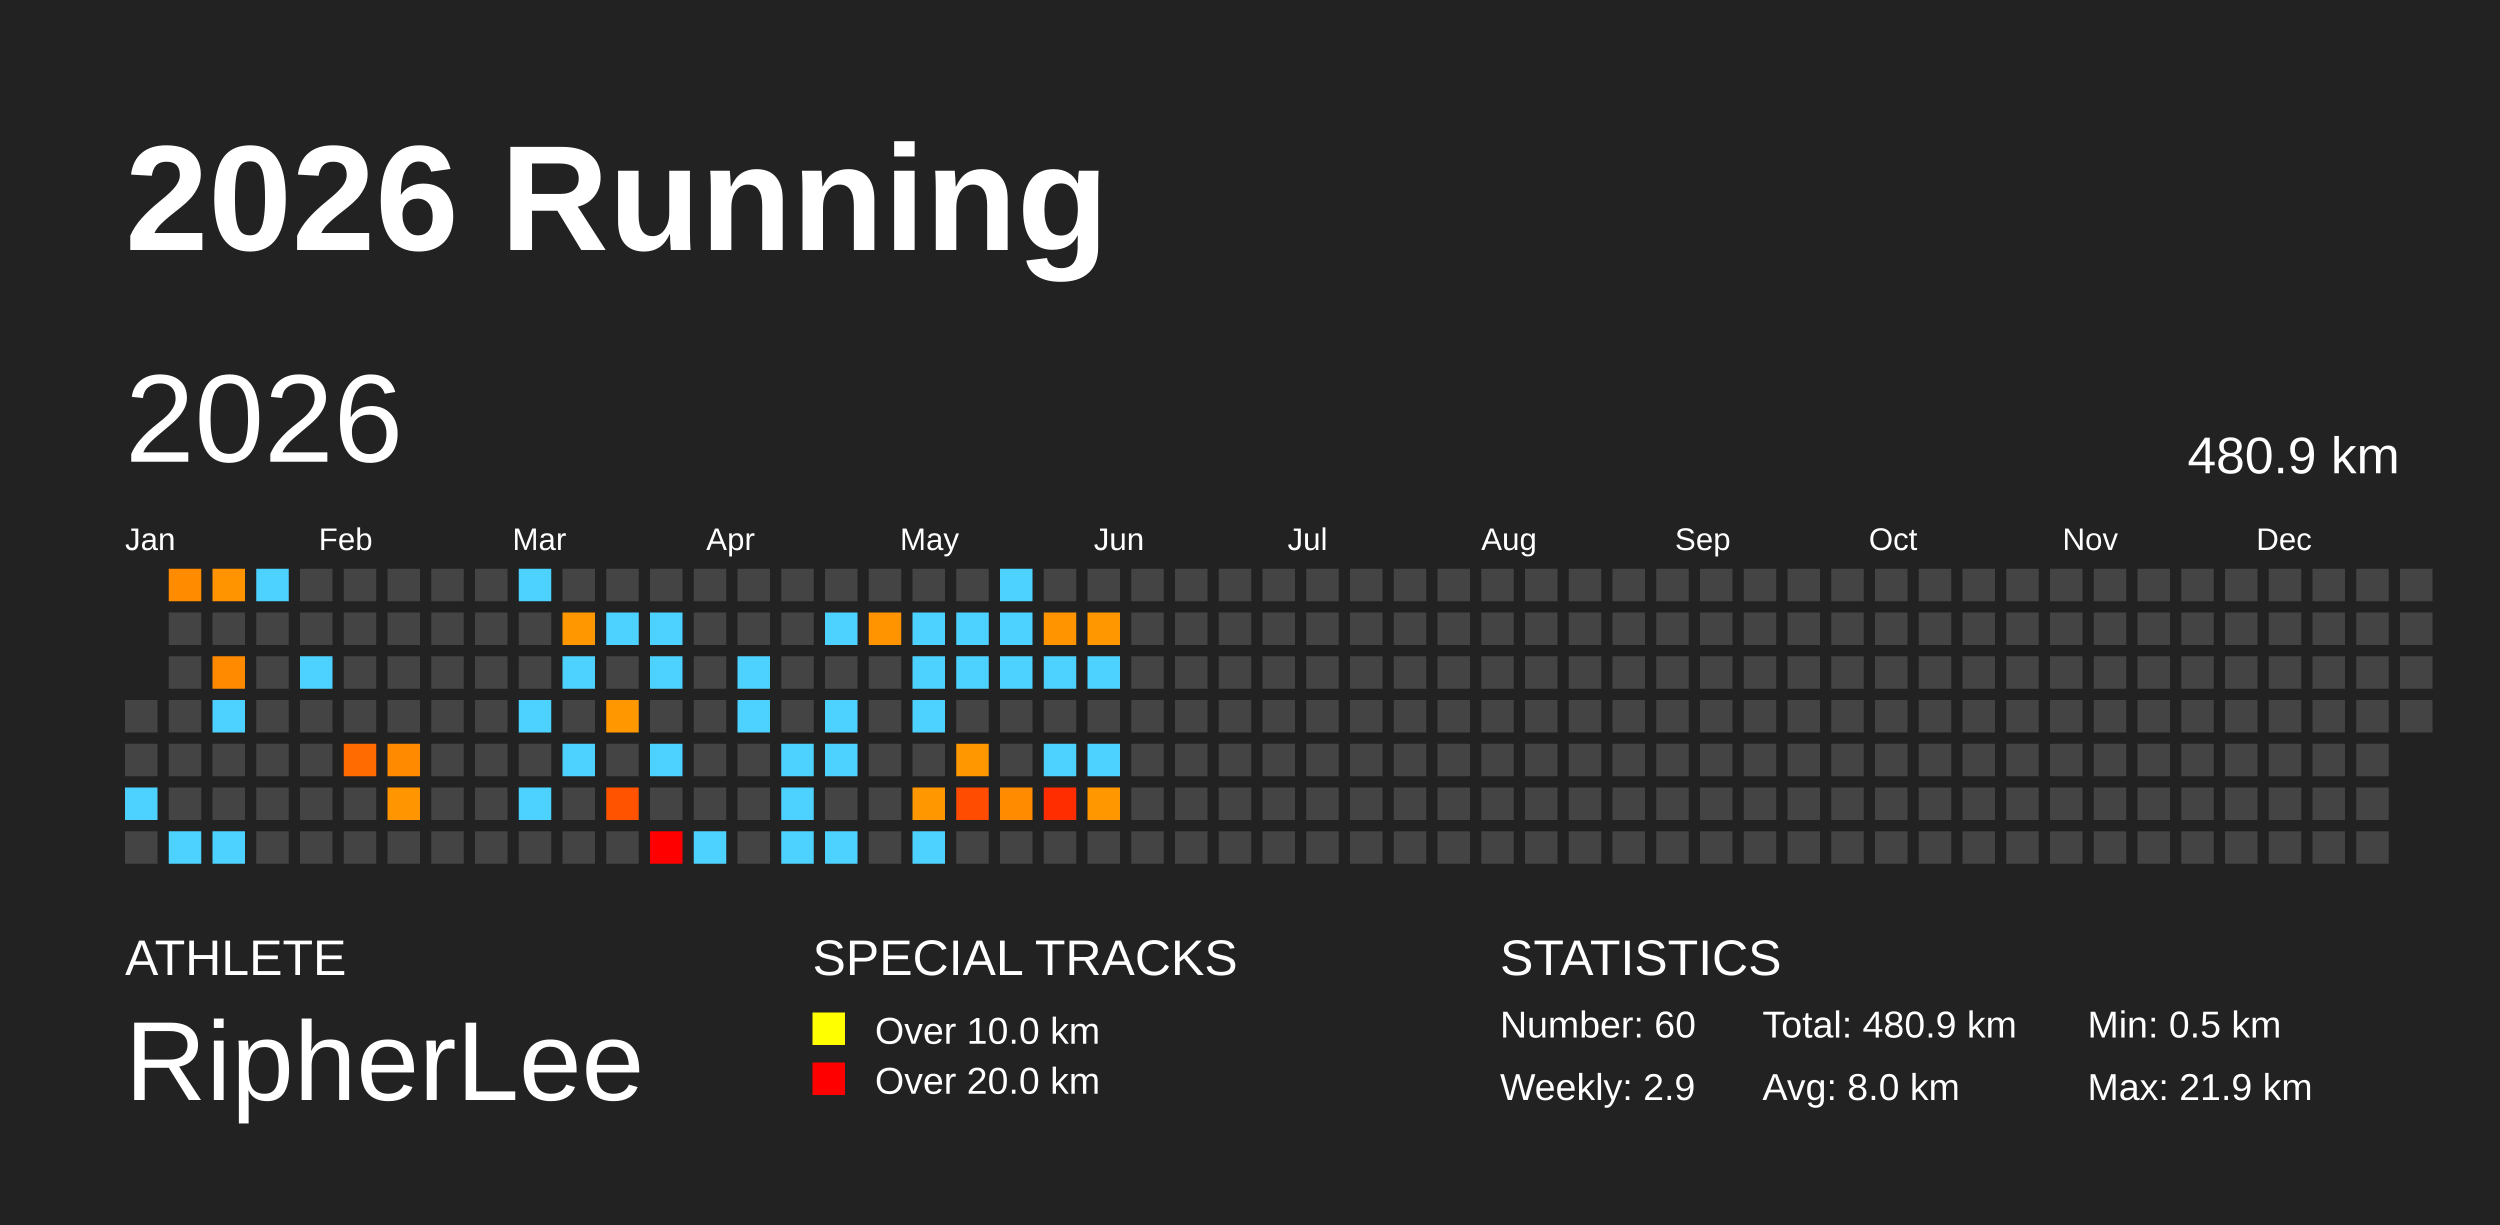
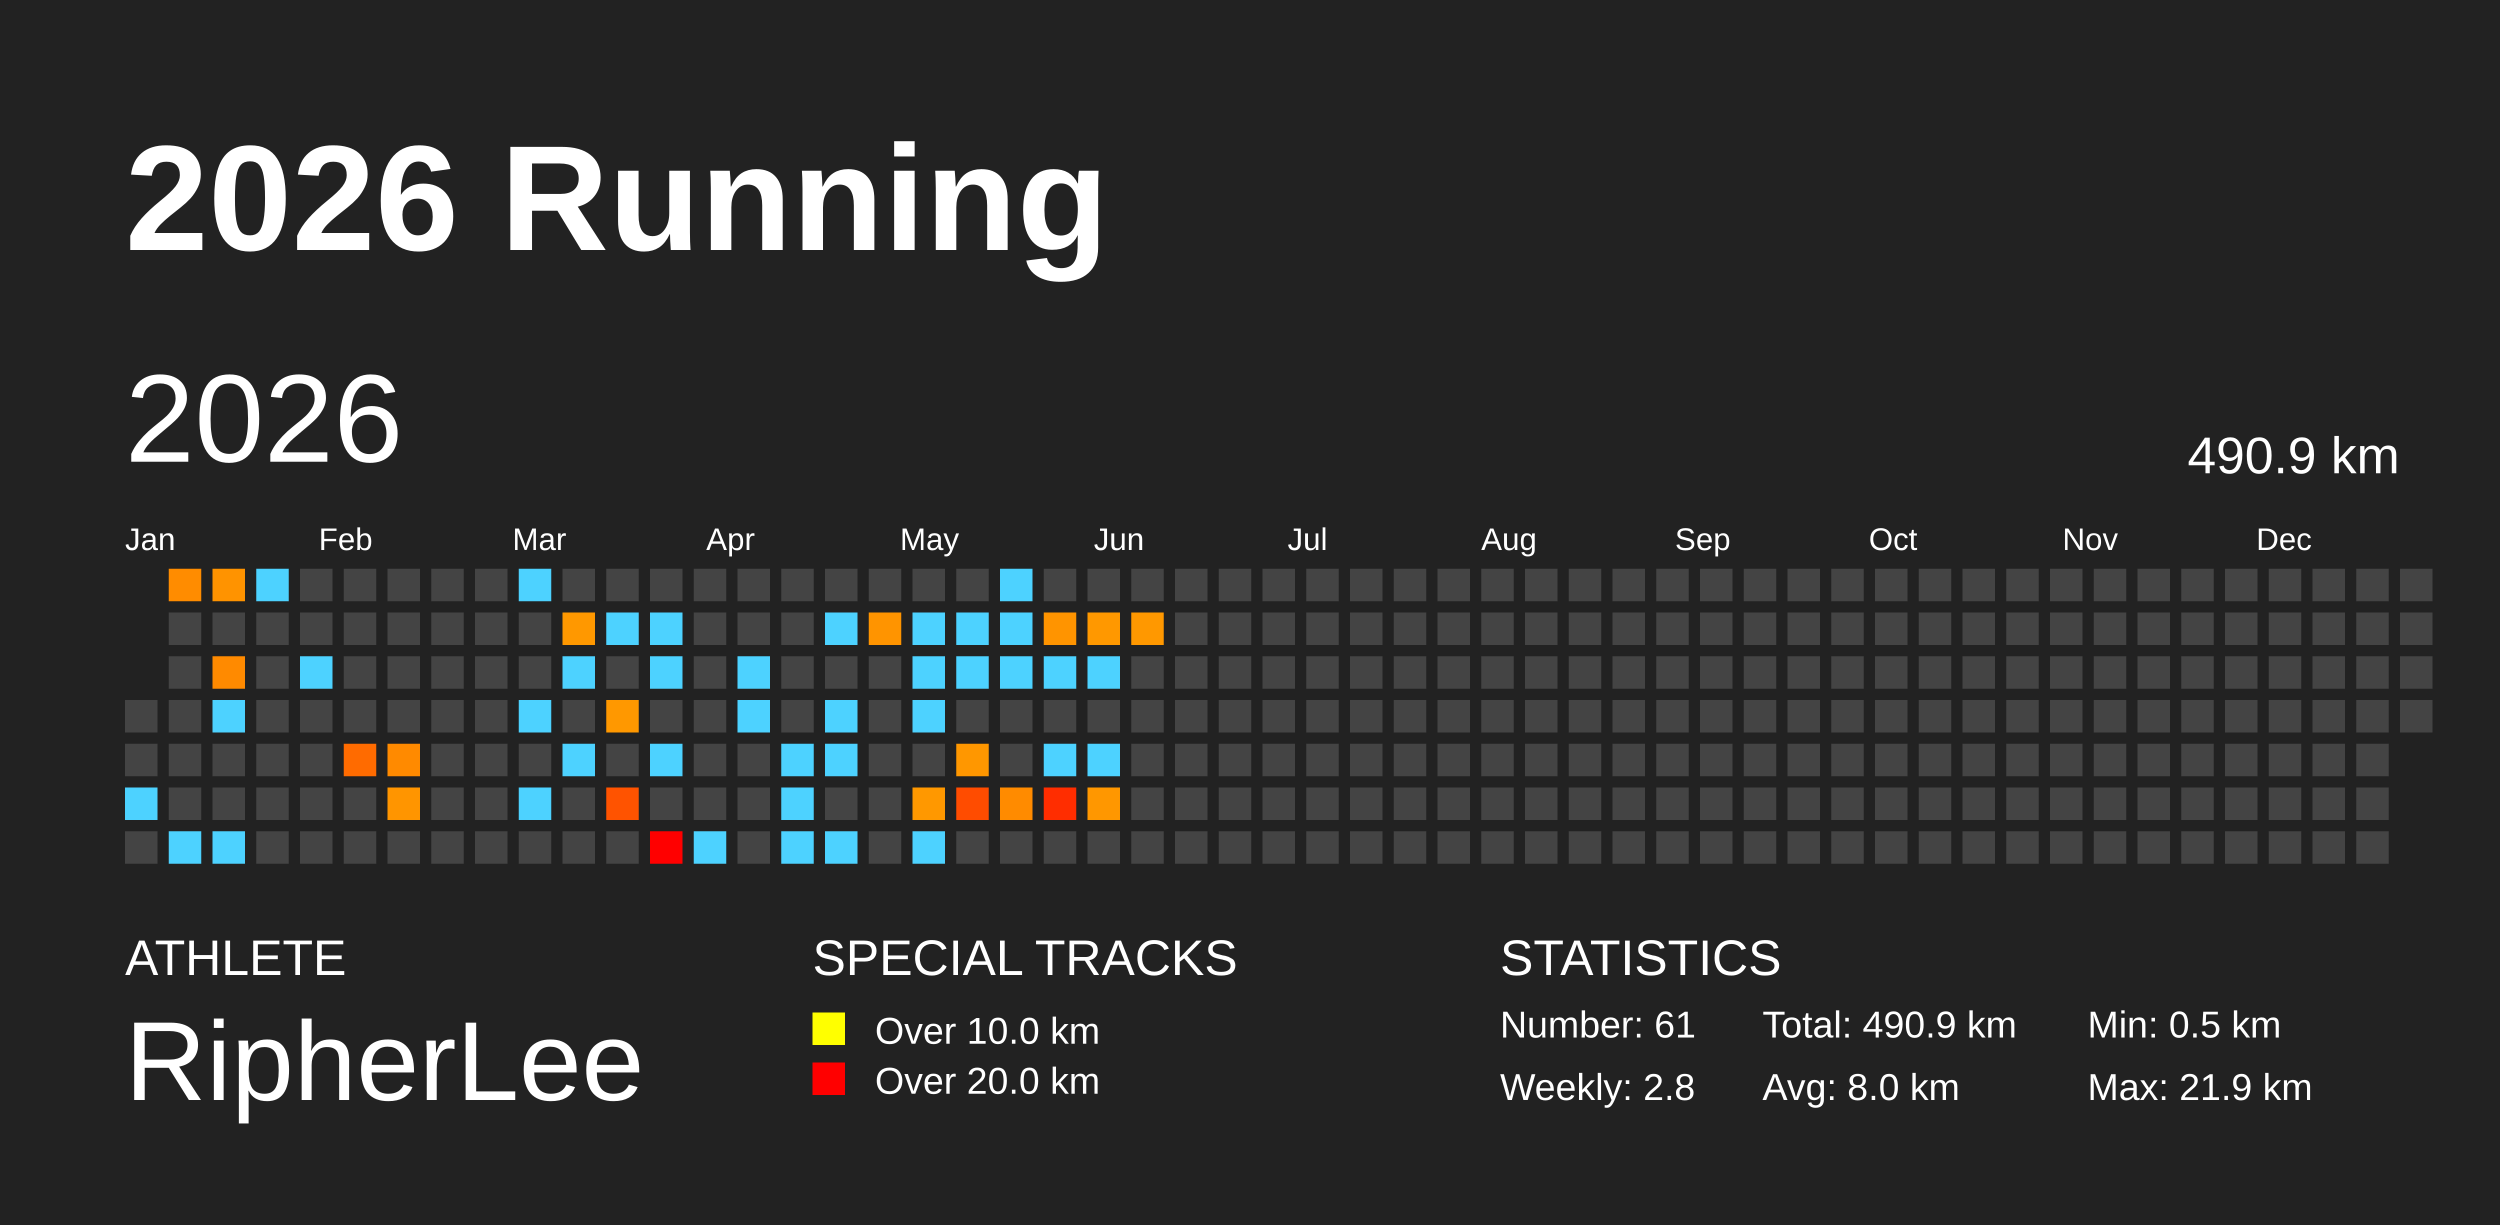
<svg xmlns="http://www.w3.org/2000/svg" baseProfile="full" height="98mm" version="1.1" viewBox="0,0,200,98" width="200mm">
  <defs />
  <rect fill="#222222" height="98" width="200" x="0" y="0" />
  <text fill="#FFFFFF" style="font-size:12px; font-family:Arial; font-weight:bold;" x="10" y="20">2026 Running</text>
  <text fill="#FFFFFF" style="font-size:4px; font-family:Arial" x="10" y="78">ATHLETE</text>
  <text fill="#FFFFFF" style="font-size:9px; font-family:Arial" x="10" y="88">RipherLee</text>
  <text fill="#FFFFFF" style="font-size:4px; font-family:Arial" x="65" y="78">SPECIAL TRACKS</text>
  <rect fill="yellow" height="2.6" width="2.6" x="65" y="81" />
  <text fill="#FFFFFF" style="font-size:3px; font-family:Arial" x="70" y="83.5">Over 10.0 km</text>
  <rect fill="red" height="2.6" width="2.6" x="65" y="85" />
  <text fill="#FFFFFF" style="font-size:3px; font-family:Arial" x="70" y="87.5">Over 20.0 km</text>
  <text fill="#FFFFFF" style="font-size:4px; font-family:Arial" x="120" y="78">STATISTICS</text>
-   <text fill="#FFFFFF" style="font-size:3px; font-family:Arial" x="120" y="83">Number: 60</text>
-   <text fill="#FFFFFF" style="font-size:3px; font-family:Arial" x="120" y="88">Weekly: 2.9</text>
-   <text fill="#FFFFFF" style="font-size:3px; font-family:Arial" x="141" y="83">Total: 480.9 km</text>
+   <text fill="#FFFFFF" style="font-size:3px; font-family:Arial" x="120" y="83">Number: 61</text>
+   <text fill="#FFFFFF" style="font-size:3px; font-family:Arial" x="120" y="88">Weekly: 2.8</text>
+   <text fill="#FFFFFF" style="font-size:3px; font-family:Arial" x="141" y="83">Total: 490.9 km</text>
  <text fill="#FFFFFF" style="font-size:3px; font-family:Arial" x="141" y="88">Avg: 8.0 km</text>
  <text fill="#FFFFFF" style="font-size:3px; font-family:Arial" x="167" y="83">Min: 0.5 km</text>
  <text fill="#FFFFFF" style="font-size:3px; font-family:Arial" x="167" y="88">Max: 21.9 km</text>
  <text dominant-baseline="hanging" fill="#FFFFFF" style="font-size:10.0px; font-family:Arial;" x="10" y="30">2026</text>
-   <text dominant-baseline="hanging" fill="#FFFFFF" style="font-size:4.125px; font-family:Arial;" x="175" y="35">480.9 km</text>
+   <text dominant-baseline="hanging" fill="#FFFFFF" style="font-size:4.125px; font-family:Arial;" x="175" y="35">490.9 km</text>
  <text fill="#FFFFFF" style="font-size:2.5px; font-family:Arial" x="10.0" y="44">Jan</text>
  <text fill="#FFFFFF" style="font-size:2.5px; font-family:Arial" x="25.5" y="44">Feb</text>
  <text fill="#FFFFFF" style="font-size:2.5px; font-family:Arial" x="41.0" y="44">Mar</text>
  <text fill="#FFFFFF" style="font-size:2.5px; font-family:Arial" x="56.5" y="44">Apr</text>
  <text fill="#FFFFFF" style="font-size:2.5px; font-family:Arial" x="72.0" y="44">May</text>
  <text fill="#FFFFFF" style="font-size:2.5px; font-family:Arial" x="87.5" y="44">Jun</text>
  <text fill="#FFFFFF" style="font-size:2.5px; font-family:Arial" x="103.0" y="44">Jul</text>
  <text fill="#FFFFFF" style="font-size:2.5px; font-family:Arial" x="118.5" y="44">Aug</text>
  <text fill="#FFFFFF" style="font-size:2.5px; font-family:Arial" x="134.0" y="44">Sep</text>
  <text fill="#FFFFFF" style="font-size:2.5px; font-family:Arial" x="149.5" y="44">Oct</text>
  <text fill="#FFFFFF" style="font-size:2.5px; font-family:Arial" x="165.0" y="44">Nov</text>
  <text fill="#FFFFFF" style="font-size:2.5px; font-family:Arial" x="180.5" y="44">Dec</text>
  <rect fill="#444444" height="2.6" width="2.6" x="10.0" y="56.0" />
  <rect fill="#444444" height="2.6" width="2.6" x="10.0" y="59.5" />
  <rect fill="#4dd2ff" height="2.6" width="2.6" x="10.0" y="63.0" />
  <rect fill="#444444" height="2.6" width="2.6" x="10.0" y="66.5" />
  <rect fill="#ff8c00" height="2.6" width="2.6" x="13.5" y="45.5" />
  <rect fill="#444444" height="2.6" width="2.6" x="13.5" y="49.0" />
  <rect fill="#444444" height="2.6" width="2.6" x="13.5" y="52.5" />
  <rect fill="#444444" height="2.6" width="2.6" x="13.5" y="56.0" />
  <rect fill="#444444" height="2.6" width="2.6" x="13.5" y="59.5" />
  <rect fill="#444444" height="2.6" width="2.6" x="13.5" y="63.0" />
  <rect fill="#4dd2ff" height="2.6" width="2.6" x="13.5" y="66.5" />
  <rect fill="#ff9300" height="2.6" width="2.6" x="17.0" y="45.5" />
  <rect fill="#444444" height="2.6" width="2.6" x="17.0" y="49.0" />
  <rect fill="#ff8a00" height="2.6" width="2.6" x="17.0" y="52.5" />
  <rect fill="#4dd2ff" height="2.6" width="2.6" x="17.0" y="56.0" />
  <rect fill="#444444" height="2.6" width="2.6" x="17.0" y="59.5" />
  <rect fill="#444444" height="2.6" width="2.6" x="17.0" y="63.0" />
  <rect fill="#4dd2ff" height="2.6" width="2.6" x="17.0" y="66.5" />
  <rect fill="#4dd2ff" height="2.6" width="2.6" x="20.5" y="45.5" />
  <rect fill="#444444" height="2.6" width="2.6" x="20.5" y="49.0" />
  <rect fill="#444444" height="2.6" width="2.6" x="20.5" y="52.5" />
  <rect fill="#444444" height="2.6" width="2.6" x="20.5" y="56.0" />
  <rect fill="#444444" height="2.6" width="2.6" x="20.5" y="59.5" />
  <rect fill="#444444" height="2.6" width="2.6" x="20.5" y="63.0" />
  <rect fill="#444444" height="2.6" width="2.6" x="20.5" y="66.5" />
  <rect fill="#444444" height="2.6" width="2.6" x="24.0" y="45.5" />
  <rect fill="#444444" height="2.6" width="2.6" x="24.0" y="49.0" />
  <rect fill="#4dd2ff" height="2.6" width="2.6" x="24.0" y="52.5" />
  <rect fill="#444444" height="2.6" width="2.6" x="24.0" y="56.0" />
  <rect fill="#444444" height="2.6" width="2.6" x="24.0" y="59.5" />
  <rect fill="#444444" height="2.6" width="2.6" x="24.0" y="63.0" />
  <rect fill="#444444" height="2.6" width="2.6" x="24.0" y="66.5" />
  <rect fill="#444444" height="2.6" width="2.6" x="27.5" y="45.5" />
  <rect fill="#444444" height="2.6" width="2.6" x="27.5" y="49.0" />
  <rect fill="#444444" height="2.6" width="2.6" x="27.5" y="52.5" />
  <rect fill="#444444" height="2.6" width="2.6" x="27.5" y="56.0" />
  <rect fill="#ff6b00" height="2.6" width="2.6" x="27.5" y="59.5" />
  <rect fill="#444444" height="2.6" width="2.6" x="27.5" y="63.0" />
  <rect fill="#444444" height="2.6" width="2.6" x="27.5" y="66.5" />
  <rect fill="#444444" height="2.6" width="2.6" x="31.0" y="45.5" />
  <rect fill="#444444" height="2.6" width="2.6" x="31.0" y="49.0" />
  <rect fill="#444444" height="2.6" width="2.6" x="31.0" y="52.5" />
  <rect fill="#444444" height="2.6" width="2.6" x="31.0" y="56.0" />
  <rect fill="#ff8a00" height="2.6" width="2.6" x="31.0" y="59.5" />
  <rect fill="#ff9500" height="2.6" width="2.6" x="31.0" y="63.0" />
  <rect fill="#444444" height="2.6" width="2.6" x="31.0" y="66.5" />
  <rect fill="#444444" height="2.6" width="2.6" x="34.5" y="45.5" />
  <rect fill="#444444" height="2.6" width="2.6" x="34.5" y="49.0" />
  <rect fill="#444444" height="2.6" width="2.6" x="34.5" y="52.5" />
  <rect fill="#444444" height="2.6" width="2.6" x="34.5" y="56.0" />
  <rect fill="#444444" height="2.6" width="2.6" x="34.5" y="59.5" />
  <rect fill="#444444" height="2.6" width="2.6" x="34.5" y="63.0" />
  <rect fill="#444444" height="2.6" width="2.6" x="34.5" y="66.5" />
  <rect fill="#444444" height="2.6" width="2.6" x="38.0" y="45.5" />
  <rect fill="#444444" height="2.6" width="2.6" x="38.0" y="49.0" />
  <rect fill="#444444" height="2.6" width="2.6" x="38.0" y="52.5" />
  <rect fill="#444444" height="2.6" width="2.6" x="38.0" y="56.0" />
  <rect fill="#444444" height="2.6" width="2.6" x="38.0" y="59.5" />
  <rect fill="#444444" height="2.6" width="2.6" x="38.0" y="63.0" />
  <rect fill="#444444" height="2.6" width="2.6" x="38.0" y="66.5" />
  <rect fill="#4dd2ff" height="2.6" width="2.6" x="41.5" y="45.5" />
  <rect fill="#444444" height="2.6" width="2.6" x="41.5" y="49.0" />
  <rect fill="#444444" height="2.6" width="2.6" x="41.5" y="52.5" />
  <rect fill="#4dd2ff" height="2.6" width="2.6" x="41.5" y="56.0" />
  <rect fill="#444444" height="2.6" width="2.6" x="41.5" y="59.5" />
  <rect fill="#4dd2ff" height="2.6" width="2.6" x="41.5" y="63.0" />
  <rect fill="#444444" height="2.6" width="2.6" x="41.5" y="66.5" />
  <rect fill="#444444" height="2.6" width="2.6" x="45.0" y="45.5" />
  <rect fill="#ff9800" height="2.6" width="2.6" x="45.0" y="49.0" />
  <rect fill="#4dd2ff" height="2.6" width="2.6" x="45.0" y="52.5" />
  <rect fill="#444444" height="2.6" width="2.6" x="45.0" y="56.0" />
  <rect fill="#4dd2ff" height="2.6" width="2.6" x="45.0" y="59.5" />
  <rect fill="#444444" height="2.6" width="2.6" x="45.0" y="63.0" />
  <rect fill="#444444" height="2.6" width="2.6" x="45.0" y="66.5" />
  <rect fill="#444444" height="2.6" width="2.6" x="48.5" y="45.5" />
  <rect fill="#4dd2ff" height="2.6" width="2.6" x="48.5" y="49.0" />
  <rect fill="#444444" height="2.6" width="2.6" x="48.5" y="52.5" />
  <rect fill="#ff9800" height="2.6" width="2.6" x="48.5" y="56.0" />
  <rect fill="#444444" height="2.6" width="2.6" x="48.5" y="59.5" />
  <rect fill="#ff5300" height="2.6" width="2.6" x="48.5" y="63.0" />
  <rect fill="#444444" height="2.6" width="2.6" x="48.5" y="66.5" />
  <rect fill="#444444" height="2.6" width="2.6" x="52.0" y="45.5" />
  <rect fill="#4dd2ff" height="2.6" width="2.6" x="52.0" y="49.0" />
  <rect fill="#4dd2ff" height="2.6" width="2.6" x="52.0" y="52.5" />
  <rect fill="#444444" height="2.6" width="2.6" x="52.0" y="56.0" />
  <rect fill="#4dd2ff" height="2.6" width="2.6" x="52.0" y="59.5" />
  <rect fill="#444444" height="2.6" width="2.6" x="52.0" y="63.0" />
  <rect fill="red" height="2.6" width="2.6" x="52.0" y="66.5" />
  <rect fill="#444444" height="2.6" width="2.6" x="55.5" y="45.5" />
  <rect fill="#444444" height="2.6" width="2.6" x="55.5" y="49.0" />
  <rect fill="#444444" height="2.6" width="2.6" x="55.5" y="52.5" />
  <rect fill="#444444" height="2.6" width="2.6" x="55.5" y="56.0" />
  <rect fill="#444444" height="2.6" width="2.6" x="55.5" y="59.5" />
  <rect fill="#444444" height="2.6" width="2.6" x="55.5" y="63.0" />
  <rect fill="#4dd2ff" height="2.6" width="2.6" x="55.5" y="66.5" />
  <rect fill="#444444" height="2.6" width="2.6" x="59.0" y="45.5" />
  <rect fill="#444444" height="2.6" width="2.6" x="59.0" y="49.0" />
  <rect fill="#4dd2ff" height="2.6" width="2.6" x="59.0" y="52.5" />
  <rect fill="#4dd2ff" height="2.6" width="2.6" x="59.0" y="56.0" />
  <rect fill="#444444" height="2.6" width="2.6" x="59.0" y="59.5" />
  <rect fill="#444444" height="2.6" width="2.6" x="59.0" y="63.0" />
  <rect fill="#444444" height="2.6" width="2.6" x="59.0" y="66.5" />
  <rect fill="#444444" height="2.6" width="2.6" x="62.5" y="45.5" />
  <rect fill="#444444" height="2.6" width="2.6" x="62.5" y="49.0" />
  <rect fill="#444444" height="2.6" width="2.6" x="62.5" y="52.5" />
  <rect fill="#444444" height="2.6" width="2.6" x="62.5" y="56.0" />
  <rect fill="#4dd2ff" height="2.6" width="2.6" x="62.5" y="59.5" />
  <rect fill="#4dd2ff" height="2.6" width="2.6" x="62.5" y="63.0" />
  <rect fill="#4dd2ff" height="2.6" width="2.6" x="62.5" y="66.5" />
  <rect fill="#444444" height="2.6" width="2.6" x="66.0" y="45.5" />
  <rect fill="#4dd2ff" height="2.6" width="2.6" x="66.0" y="49.0" />
  <rect fill="#444444" height="2.6" width="2.6" x="66.0" y="52.5" />
  <rect fill="#4dd2ff" height="2.6" width="2.6" x="66.0" y="56.0" />
  <rect fill="#4dd2ff" height="2.6" width="2.6" x="66.0" y="59.5" />
  <rect fill="#444444" height="2.6" width="2.6" x="66.0" y="63.0" />
  <rect fill="#4dd2ff" height="2.6" width="2.6" x="66.0" y="66.5" />
  <rect fill="#444444" height="2.6" width="2.6" x="69.5" y="45.5" />
  <rect fill="#ff9400" height="2.6" width="2.6" x="69.5" y="49.0" />
  <rect fill="#444444" height="2.6" width="2.6" x="69.5" y="52.5" />
  <rect fill="#444444" height="2.6" width="2.6" x="69.5" y="56.0" />
  <rect fill="#444444" height="2.6" width="2.6" x="69.5" y="59.5" />
  <rect fill="#444444" height="2.6" width="2.6" x="69.5" y="63.0" />
  <rect fill="#444444" height="2.6" width="2.6" x="69.5" y="66.5" />
  <rect fill="#444444" height="2.6" width="2.6" x="73.0" y="45.5" />
  <rect fill="#4dd2ff" height="2.6" width="2.6" x="73.0" y="49.0" />
  <rect fill="#4dd2ff" height="2.6" width="2.6" x="73.0" y="52.5" />
  <rect fill="#4dd2ff" height="2.6" width="2.6" x="73.0" y="56.0" />
  <rect fill="#444444" height="2.6" width="2.6" x="73.0" y="59.5" />
  <rect fill="#ff9800" height="2.6" width="2.6" x="73.0" y="63.0" />
  <rect fill="#4dd2ff" height="2.6" width="2.6" x="73.0" y="66.5" />
  <rect fill="#444444" height="2.6" width="2.6" x="76.5" y="45.5" />
  <rect fill="#4dd2ff" height="2.6" width="2.6" x="76.5" y="49.0" />
  <rect fill="#4dd2ff" height="2.6" width="2.6" x="76.5" y="52.5" />
  <rect fill="#444444" height="2.6" width="2.6" x="76.5" y="56.0" />
  <rect fill="#ff9700" height="2.6" width="2.6" x="76.5" y="59.5" />
  <rect fill="#ff4c00" height="2.6" width="2.6" x="76.5" y="63.0" />
  <rect fill="#444444" height="2.6" width="2.6" x="76.5" y="66.5" />
  <rect fill="#4dd2ff" height="2.6" width="2.6" x="80.0" y="45.5" />
  <rect fill="#4dd2ff" height="2.6" width="2.6" x="80.0" y="49.0" />
  <rect fill="#4dd2ff" height="2.6" width="2.6" x="80.0" y="52.5" />
  <rect fill="#444444" height="2.6" width="2.6" x="80.0" y="56.0" />
  <rect fill="#444444" height="2.6" width="2.6" x="80.0" y="59.5" />
  <rect fill="#ff8b00" height="2.6" width="2.6" x="80.0" y="63.0" />
  <rect fill="#444444" height="2.6" width="2.6" x="80.0" y="66.5" />
  <rect fill="#444444" height="2.6" width="2.6" x="83.5" y="45.5" />
  <rect fill="#ff9400" height="2.6" width="2.6" x="83.5" y="49.0" />
  <rect fill="#4dd2ff" height="2.6" width="2.6" x="83.5" y="52.5" />
  <rect fill="#444444" height="2.6" width="2.6" x="83.5" y="56.0" />
  <rect fill="#4dd2ff" height="2.6" width="2.6" x="83.5" y="59.5" />
  <rect fill="#ff2d00" height="2.6" width="2.6" x="83.5" y="63.0" />
  <rect fill="#444444" height="2.6" width="2.6" x="83.5" y="66.5" />
  <rect fill="#444444" height="2.6" width="2.6" x="87.0" y="45.5" />
  <rect fill="#ff9800" height="2.6" width="2.6" x="87.0" y="49.0" />
  <rect fill="#4dd2ff" height="2.6" width="2.6" x="87.0" y="52.5" />
  <rect fill="#444444" height="2.6" width="2.6" x="87.0" y="56.0" />
  <rect fill="#4dd2ff" height="2.6" width="2.6" x="87.0" y="59.5" />
  <rect fill="#ff9700" height="2.6" width="2.6" x="87.0" y="63.0" />
  <rect fill="#444444" height="2.6" width="2.6" x="87.0" y="66.5" />
  <rect fill="#444444" height="2.6" width="2.6" x="90.5" y="45.5" />
-   <rect fill="#444444" height="2.6" width="2.6" x="90.5" y="49.0" />
+   <rect fill="#ff9800" height="2.6" width="2.6" x="90.5" y="49.0" />
  <rect fill="#444444" height="2.6" width="2.6" x="90.5" y="52.5" />
  <rect fill="#444444" height="2.6" width="2.6" x="90.5" y="56.0" />
  <rect fill="#444444" height="2.6" width="2.6" x="90.5" y="59.5" />
  <rect fill="#444444" height="2.6" width="2.6" x="90.5" y="63.0" />
  <rect fill="#444444" height="2.6" width="2.6" x="90.5" y="66.5" />
  <rect fill="#444444" height="2.6" width="2.6" x="94.0" y="45.5" />
  <rect fill="#444444" height="2.6" width="2.6" x="94.0" y="49.0" />
  <rect fill="#444444" height="2.6" width="2.6" x="94.0" y="52.5" />
  <rect fill="#444444" height="2.6" width="2.6" x="94.0" y="56.0" />
  <rect fill="#444444" height="2.6" width="2.6" x="94.0" y="59.5" />
  <rect fill="#444444" height="2.6" width="2.6" x="94.0" y="63.0" />
  <rect fill="#444444" height="2.6" width="2.6" x="94.0" y="66.5" />
  <rect fill="#444444" height="2.6" width="2.6" x="97.5" y="45.5" />
  <rect fill="#444444" height="2.6" width="2.6" x="97.5" y="49.0" />
  <rect fill="#444444" height="2.6" width="2.6" x="97.5" y="52.5" />
  <rect fill="#444444" height="2.6" width="2.6" x="97.5" y="56.0" />
  <rect fill="#444444" height="2.6" width="2.6" x="97.5" y="59.5" />
  <rect fill="#444444" height="2.6" width="2.6" x="97.5" y="63.0" />
  <rect fill="#444444" height="2.6" width="2.6" x="97.5" y="66.5" />
  <rect fill="#444444" height="2.6" width="2.6" x="101.0" y="45.5" />
  <rect fill="#444444" height="2.6" width="2.6" x="101.0" y="49.0" />
  <rect fill="#444444" height="2.6" width="2.6" x="101.0" y="52.5" />
  <rect fill="#444444" height="2.6" width="2.6" x="101.0" y="56.0" />
  <rect fill="#444444" height="2.6" width="2.6" x="101.0" y="59.5" />
  <rect fill="#444444" height="2.6" width="2.6" x="101.0" y="63.0" />
  <rect fill="#444444" height="2.6" width="2.6" x="101.0" y="66.5" />
  <rect fill="#444444" height="2.6" width="2.6" x="104.5" y="45.5" />
  <rect fill="#444444" height="2.6" width="2.6" x="104.5" y="49.0" />
  <rect fill="#444444" height="2.6" width="2.6" x="104.5" y="52.5" />
  <rect fill="#444444" height="2.6" width="2.6" x="104.5" y="56.0" />
  <rect fill="#444444" height="2.6" width="2.6" x="104.5" y="59.5" />
  <rect fill="#444444" height="2.6" width="2.6" x="104.5" y="63.0" />
  <rect fill="#444444" height="2.6" width="2.6" x="104.5" y="66.5" />
  <rect fill="#444444" height="2.6" width="2.6" x="108.0" y="45.5" />
  <rect fill="#444444" height="2.6" width="2.6" x="108.0" y="49.0" />
  <rect fill="#444444" height="2.6" width="2.6" x="108.0" y="52.5" />
  <rect fill="#444444" height="2.6" width="2.6" x="108.0" y="56.0" />
  <rect fill="#444444" height="2.6" width="2.6" x="108.0" y="59.5" />
  <rect fill="#444444" height="2.6" width="2.6" x="108.0" y="63.0" />
  <rect fill="#444444" height="2.6" width="2.6" x="108.0" y="66.5" />
  <rect fill="#444444" height="2.6" width="2.6" x="111.5" y="45.5" />
  <rect fill="#444444" height="2.6" width="2.6" x="111.5" y="49.0" />
  <rect fill="#444444" height="2.6" width="2.6" x="111.5" y="52.5" />
  <rect fill="#444444" height="2.6" width="2.6" x="111.5" y="56.0" />
  <rect fill="#444444" height="2.6" width="2.6" x="111.5" y="59.5" />
  <rect fill="#444444" height="2.6" width="2.6" x="111.5" y="63.0" />
  <rect fill="#444444" height="2.6" width="2.6" x="111.5" y="66.5" />
  <rect fill="#444444" height="2.6" width="2.6" x="115.0" y="45.5" />
  <rect fill="#444444" height="2.6" width="2.6" x="115.0" y="49.0" />
  <rect fill="#444444" height="2.6" width="2.6" x="115.0" y="52.5" />
  <rect fill="#444444" height="2.6" width="2.6" x="115.0" y="56.0" />
  <rect fill="#444444" height="2.6" width="2.6" x="115.0" y="59.5" />
  <rect fill="#444444" height="2.6" width="2.6" x="115.0" y="63.0" />
  <rect fill="#444444" height="2.6" width="2.6" x="115.0" y="66.5" />
  <rect fill="#444444" height="2.6" width="2.6" x="118.5" y="45.5" />
  <rect fill="#444444" height="2.6" width="2.6" x="118.5" y="49.0" />
  <rect fill="#444444" height="2.6" width="2.6" x="118.5" y="52.5" />
  <rect fill="#444444" height="2.6" width="2.6" x="118.5" y="56.0" />
  <rect fill="#444444" height="2.6" width="2.6" x="118.5" y="59.5" />
  <rect fill="#444444" height="2.6" width="2.6" x="118.5" y="63.0" />
  <rect fill="#444444" height="2.6" width="2.6" x="118.5" y="66.5" />
  <rect fill="#444444" height="2.6" width="2.6" x="122.0" y="45.5" />
  <rect fill="#444444" height="2.6" width="2.6" x="122.0" y="49.0" />
  <rect fill="#444444" height="2.6" width="2.6" x="122.0" y="52.5" />
  <rect fill="#444444" height="2.6" width="2.6" x="122.0" y="56.0" />
  <rect fill="#444444" height="2.6" width="2.6" x="122.0" y="59.5" />
  <rect fill="#444444" height="2.6" width="2.6" x="122.0" y="63.0" />
  <rect fill="#444444" height="2.6" width="2.6" x="122.0" y="66.5" />
  <rect fill="#444444" height="2.6" width="2.6" x="125.5" y="45.5" />
  <rect fill="#444444" height="2.6" width="2.6" x="125.5" y="49.0" />
  <rect fill="#444444" height="2.6" width="2.6" x="125.5" y="52.5" />
  <rect fill="#444444" height="2.6" width="2.6" x="125.5" y="56.0" />
  <rect fill="#444444" height="2.6" width="2.6" x="125.5" y="59.5" />
  <rect fill="#444444" height="2.6" width="2.6" x="125.5" y="63.0" />
  <rect fill="#444444" height="2.6" width="2.6" x="125.5" y="66.5" />
  <rect fill="#444444" height="2.6" width="2.6" x="129.0" y="45.5" />
  <rect fill="#444444" height="2.6" width="2.6" x="129.0" y="49.0" />
  <rect fill="#444444" height="2.6" width="2.6" x="129.0" y="52.5" />
  <rect fill="#444444" height="2.6" width="2.6" x="129.0" y="56.0" />
  <rect fill="#444444" height="2.6" width="2.6" x="129.0" y="59.5" />
  <rect fill="#444444" height="2.6" width="2.6" x="129.0" y="63.0" />
  <rect fill="#444444" height="2.6" width="2.6" x="129.0" y="66.5" />
  <rect fill="#444444" height="2.6" width="2.6" x="132.5" y="45.5" />
  <rect fill="#444444" height="2.6" width="2.6" x="132.5" y="49.0" />
  <rect fill="#444444" height="2.6" width="2.6" x="132.5" y="52.5" />
  <rect fill="#444444" height="2.6" width="2.6" x="132.5" y="56.0" />
  <rect fill="#444444" height="2.6" width="2.6" x="132.5" y="59.5" />
  <rect fill="#444444" height="2.6" width="2.6" x="132.5" y="63.0" />
  <rect fill="#444444" height="2.6" width="2.6" x="132.5" y="66.5" />
  <rect fill="#444444" height="2.6" width="2.6" x="136.0" y="45.5" />
  <rect fill="#444444" height="2.6" width="2.6" x="136.0" y="49.0" />
  <rect fill="#444444" height="2.6" width="2.6" x="136.0" y="52.5" />
  <rect fill="#444444" height="2.6" width="2.6" x="136.0" y="56.0" />
  <rect fill="#444444" height="2.6" width="2.6" x="136.0" y="59.5" />
  <rect fill="#444444" height="2.6" width="2.6" x="136.0" y="63.0" />
  <rect fill="#444444" height="2.6" width="2.6" x="136.0" y="66.5" />
  <rect fill="#444444" height="2.6" width="2.6" x="139.5" y="45.5" />
  <rect fill="#444444" height="2.6" width="2.6" x="139.5" y="49.0" />
  <rect fill="#444444" height="2.6" width="2.6" x="139.5" y="52.5" />
  <rect fill="#444444" height="2.6" width="2.6" x="139.5" y="56.0" />
  <rect fill="#444444" height="2.6" width="2.6" x="139.5" y="59.5" />
  <rect fill="#444444" height="2.6" width="2.6" x="139.5" y="63.0" />
  <rect fill="#444444" height="2.6" width="2.6" x="139.5" y="66.5" />
  <rect fill="#444444" height="2.6" width="2.6" x="143.0" y="45.5" />
  <rect fill="#444444" height="2.6" width="2.6" x="143.0" y="49.0" />
  <rect fill="#444444" height="2.6" width="2.6" x="143.0" y="52.5" />
  <rect fill="#444444" height="2.6" width="2.6" x="143.0" y="56.0" />
  <rect fill="#444444" height="2.6" width="2.6" x="143.0" y="59.5" />
  <rect fill="#444444" height="2.6" width="2.6" x="143.0" y="63.0" />
  <rect fill="#444444" height="2.6" width="2.6" x="143.0" y="66.5" />
  <rect fill="#444444" height="2.6" width="2.6" x="146.5" y="45.5" />
  <rect fill="#444444" height="2.6" width="2.6" x="146.5" y="49.0" />
  <rect fill="#444444" height="2.6" width="2.6" x="146.5" y="52.5" />
  <rect fill="#444444" height="2.6" width="2.6" x="146.5" y="56.0" />
  <rect fill="#444444" height="2.6" width="2.6" x="146.5" y="59.5" />
  <rect fill="#444444" height="2.6" width="2.6" x="146.5" y="63.0" />
  <rect fill="#444444" height="2.6" width="2.6" x="146.5" y="66.5" />
  <rect fill="#444444" height="2.6" width="2.6" x="150.0" y="45.5" />
  <rect fill="#444444" height="2.6" width="2.6" x="150.0" y="49.0" />
  <rect fill="#444444" height="2.6" width="2.6" x="150.0" y="52.5" />
  <rect fill="#444444" height="2.6" width="2.6" x="150.0" y="56.0" />
  <rect fill="#444444" height="2.6" width="2.6" x="150.0" y="59.5" />
  <rect fill="#444444" height="2.6" width="2.6" x="150.0" y="63.0" />
  <rect fill="#444444" height="2.6" width="2.6" x="150.0" y="66.5" />
  <rect fill="#444444" height="2.6" width="2.6" x="153.5" y="45.5" />
  <rect fill="#444444" height="2.6" width="2.6" x="153.5" y="49.0" />
  <rect fill="#444444" height="2.6" width="2.6" x="153.5" y="52.5" />
  <rect fill="#444444" height="2.6" width="2.6" x="153.5" y="56.0" />
  <rect fill="#444444" height="2.6" width="2.6" x="153.5" y="59.5" />
  <rect fill="#444444" height="2.6" width="2.6" x="153.5" y="63.0" />
  <rect fill="#444444" height="2.6" width="2.6" x="153.5" y="66.5" />
  <rect fill="#444444" height="2.6" width="2.6" x="157.0" y="45.5" />
  <rect fill="#444444" height="2.6" width="2.6" x="157.0" y="49.0" />
  <rect fill="#444444" height="2.6" width="2.6" x="157.0" y="52.5" />
  <rect fill="#444444" height="2.6" width="2.6" x="157.0" y="56.0" />
  <rect fill="#444444" height="2.6" width="2.6" x="157.0" y="59.5" />
  <rect fill="#444444" height="2.6" width="2.6" x="157.0" y="63.0" />
  <rect fill="#444444" height="2.6" width="2.6" x="157.0" y="66.5" />
  <rect fill="#444444" height="2.6" width="2.6" x="160.5" y="45.5" />
  <rect fill="#444444" height="2.6" width="2.6" x="160.5" y="49.0" />
  <rect fill="#444444" height="2.6" width="2.6" x="160.5" y="52.5" />
  <rect fill="#444444" height="2.6" width="2.6" x="160.5" y="56.0" />
  <rect fill="#444444" height="2.6" width="2.6" x="160.5" y="59.5" />
  <rect fill="#444444" height="2.6" width="2.6" x="160.5" y="63.0" />
  <rect fill="#444444" height="2.6" width="2.6" x="160.5" y="66.5" />
  <rect fill="#444444" height="2.6" width="2.6" x="164.0" y="45.5" />
  <rect fill="#444444" height="2.6" width="2.6" x="164.0" y="49.0" />
  <rect fill="#444444" height="2.6" width="2.6" x="164.0" y="52.5" />
  <rect fill="#444444" height="2.6" width="2.6" x="164.0" y="56.0" />
  <rect fill="#444444" height="2.6" width="2.6" x="164.0" y="59.5" />
  <rect fill="#444444" height="2.6" width="2.6" x="164.0" y="63.0" />
  <rect fill="#444444" height="2.6" width="2.6" x="164.0" y="66.5" />
  <rect fill="#444444" height="2.6" width="2.6" x="167.5" y="45.5" />
  <rect fill="#444444" height="2.6" width="2.6" x="167.5" y="49.0" />
  <rect fill="#444444" height="2.6" width="2.6" x="167.5" y="52.5" />
  <rect fill="#444444" height="2.6" width="2.6" x="167.5" y="56.0" />
  <rect fill="#444444" height="2.6" width="2.6" x="167.5" y="59.5" />
  <rect fill="#444444" height="2.6" width="2.6" x="167.5" y="63.0" />
  <rect fill="#444444" height="2.6" width="2.6" x="167.5" y="66.5" />
  <rect fill="#444444" height="2.6" width="2.6" x="171.0" y="45.5" />
  <rect fill="#444444" height="2.6" width="2.6" x="171.0" y="49.0" />
  <rect fill="#444444" height="2.6" width="2.6" x="171.0" y="52.5" />
  <rect fill="#444444" height="2.6" width="2.6" x="171.0" y="56.0" />
  <rect fill="#444444" height="2.6" width="2.6" x="171.0" y="59.5" />
  <rect fill="#444444" height="2.6" width="2.6" x="171.0" y="63.0" />
  <rect fill="#444444" height="2.6" width="2.6" x="171.0" y="66.5" />
  <rect fill="#444444" height="2.6" width="2.6" x="174.5" y="45.5" />
  <rect fill="#444444" height="2.6" width="2.6" x="174.5" y="49.0" />
  <rect fill="#444444" height="2.6" width="2.6" x="174.5" y="52.5" />
  <rect fill="#444444" height="2.6" width="2.6" x="174.5" y="56.0" />
  <rect fill="#444444" height="2.6" width="2.6" x="174.5" y="59.5" />
  <rect fill="#444444" height="2.6" width="2.6" x="174.5" y="63.0" />
  <rect fill="#444444" height="2.6" width="2.6" x="174.5" y="66.5" />
  <rect fill="#444444" height="2.6" width="2.6" x="178.0" y="45.5" />
  <rect fill="#444444" height="2.6" width="2.6" x="178.0" y="49.0" />
  <rect fill="#444444" height="2.6" width="2.6" x="178.0" y="52.5" />
  <rect fill="#444444" height="2.6" width="2.6" x="178.0" y="56.0" />
  <rect fill="#444444" height="2.6" width="2.6" x="178.0" y="59.5" />
  <rect fill="#444444" height="2.6" width="2.6" x="178.0" y="63.0" />
  <rect fill="#444444" height="2.6" width="2.6" x="178.0" y="66.5" />
  <rect fill="#444444" height="2.6" width="2.6" x="181.5" y="45.5" />
  <rect fill="#444444" height="2.6" width="2.6" x="181.5" y="49.0" />
  <rect fill="#444444" height="2.6" width="2.6" x="181.5" y="52.5" />
  <rect fill="#444444" height="2.6" width="2.6" x="181.5" y="56.0" />
  <rect fill="#444444" height="2.6" width="2.6" x="181.5" y="59.5" />
  <rect fill="#444444" height="2.6" width="2.6" x="181.5" y="63.0" />
  <rect fill="#444444" height="2.6" width="2.6" x="181.5" y="66.5" />
  <rect fill="#444444" height="2.6" width="2.6" x="185.0" y="45.5" />
  <rect fill="#444444" height="2.6" width="2.6" x="185.0" y="49.0" />
  <rect fill="#444444" height="2.6" width="2.6" x="185.0" y="52.5" />
  <rect fill="#444444" height="2.6" width="2.6" x="185.0" y="56.0" />
  <rect fill="#444444" height="2.6" width="2.6" x="185.0" y="59.5" />
  <rect fill="#444444" height="2.6" width="2.6" x="185.0" y="63.0" />
  <rect fill="#444444" height="2.6" width="2.6" x="185.0" y="66.5" />
  <rect fill="#444444" height="2.6" width="2.6" x="188.5" y="45.5" />
  <rect fill="#444444" height="2.6" width="2.6" x="188.5" y="49.0" />
  <rect fill="#444444" height="2.6" width="2.6" x="188.5" y="52.5" />
  <rect fill="#444444" height="2.6" width="2.6" x="188.5" y="56.0" />
  <rect fill="#444444" height="2.6" width="2.6" x="188.5" y="59.5" />
  <rect fill="#444444" height="2.6" width="2.6" x="188.5" y="63.0" />
  <rect fill="#444444" height="2.6" width="2.6" x="188.5" y="66.5" />
  <rect fill="#444444" height="2.6" width="2.6" x="192.0" y="45.5" />
  <rect fill="#444444" height="2.6" width="2.6" x="192.0" y="49.0" />
  <rect fill="#444444" height="2.6" width="2.6" x="192.0" y="52.5" />
  <rect fill="#444444" height="2.6" width="2.6" x="192.0" y="56.0" />
</svg>
